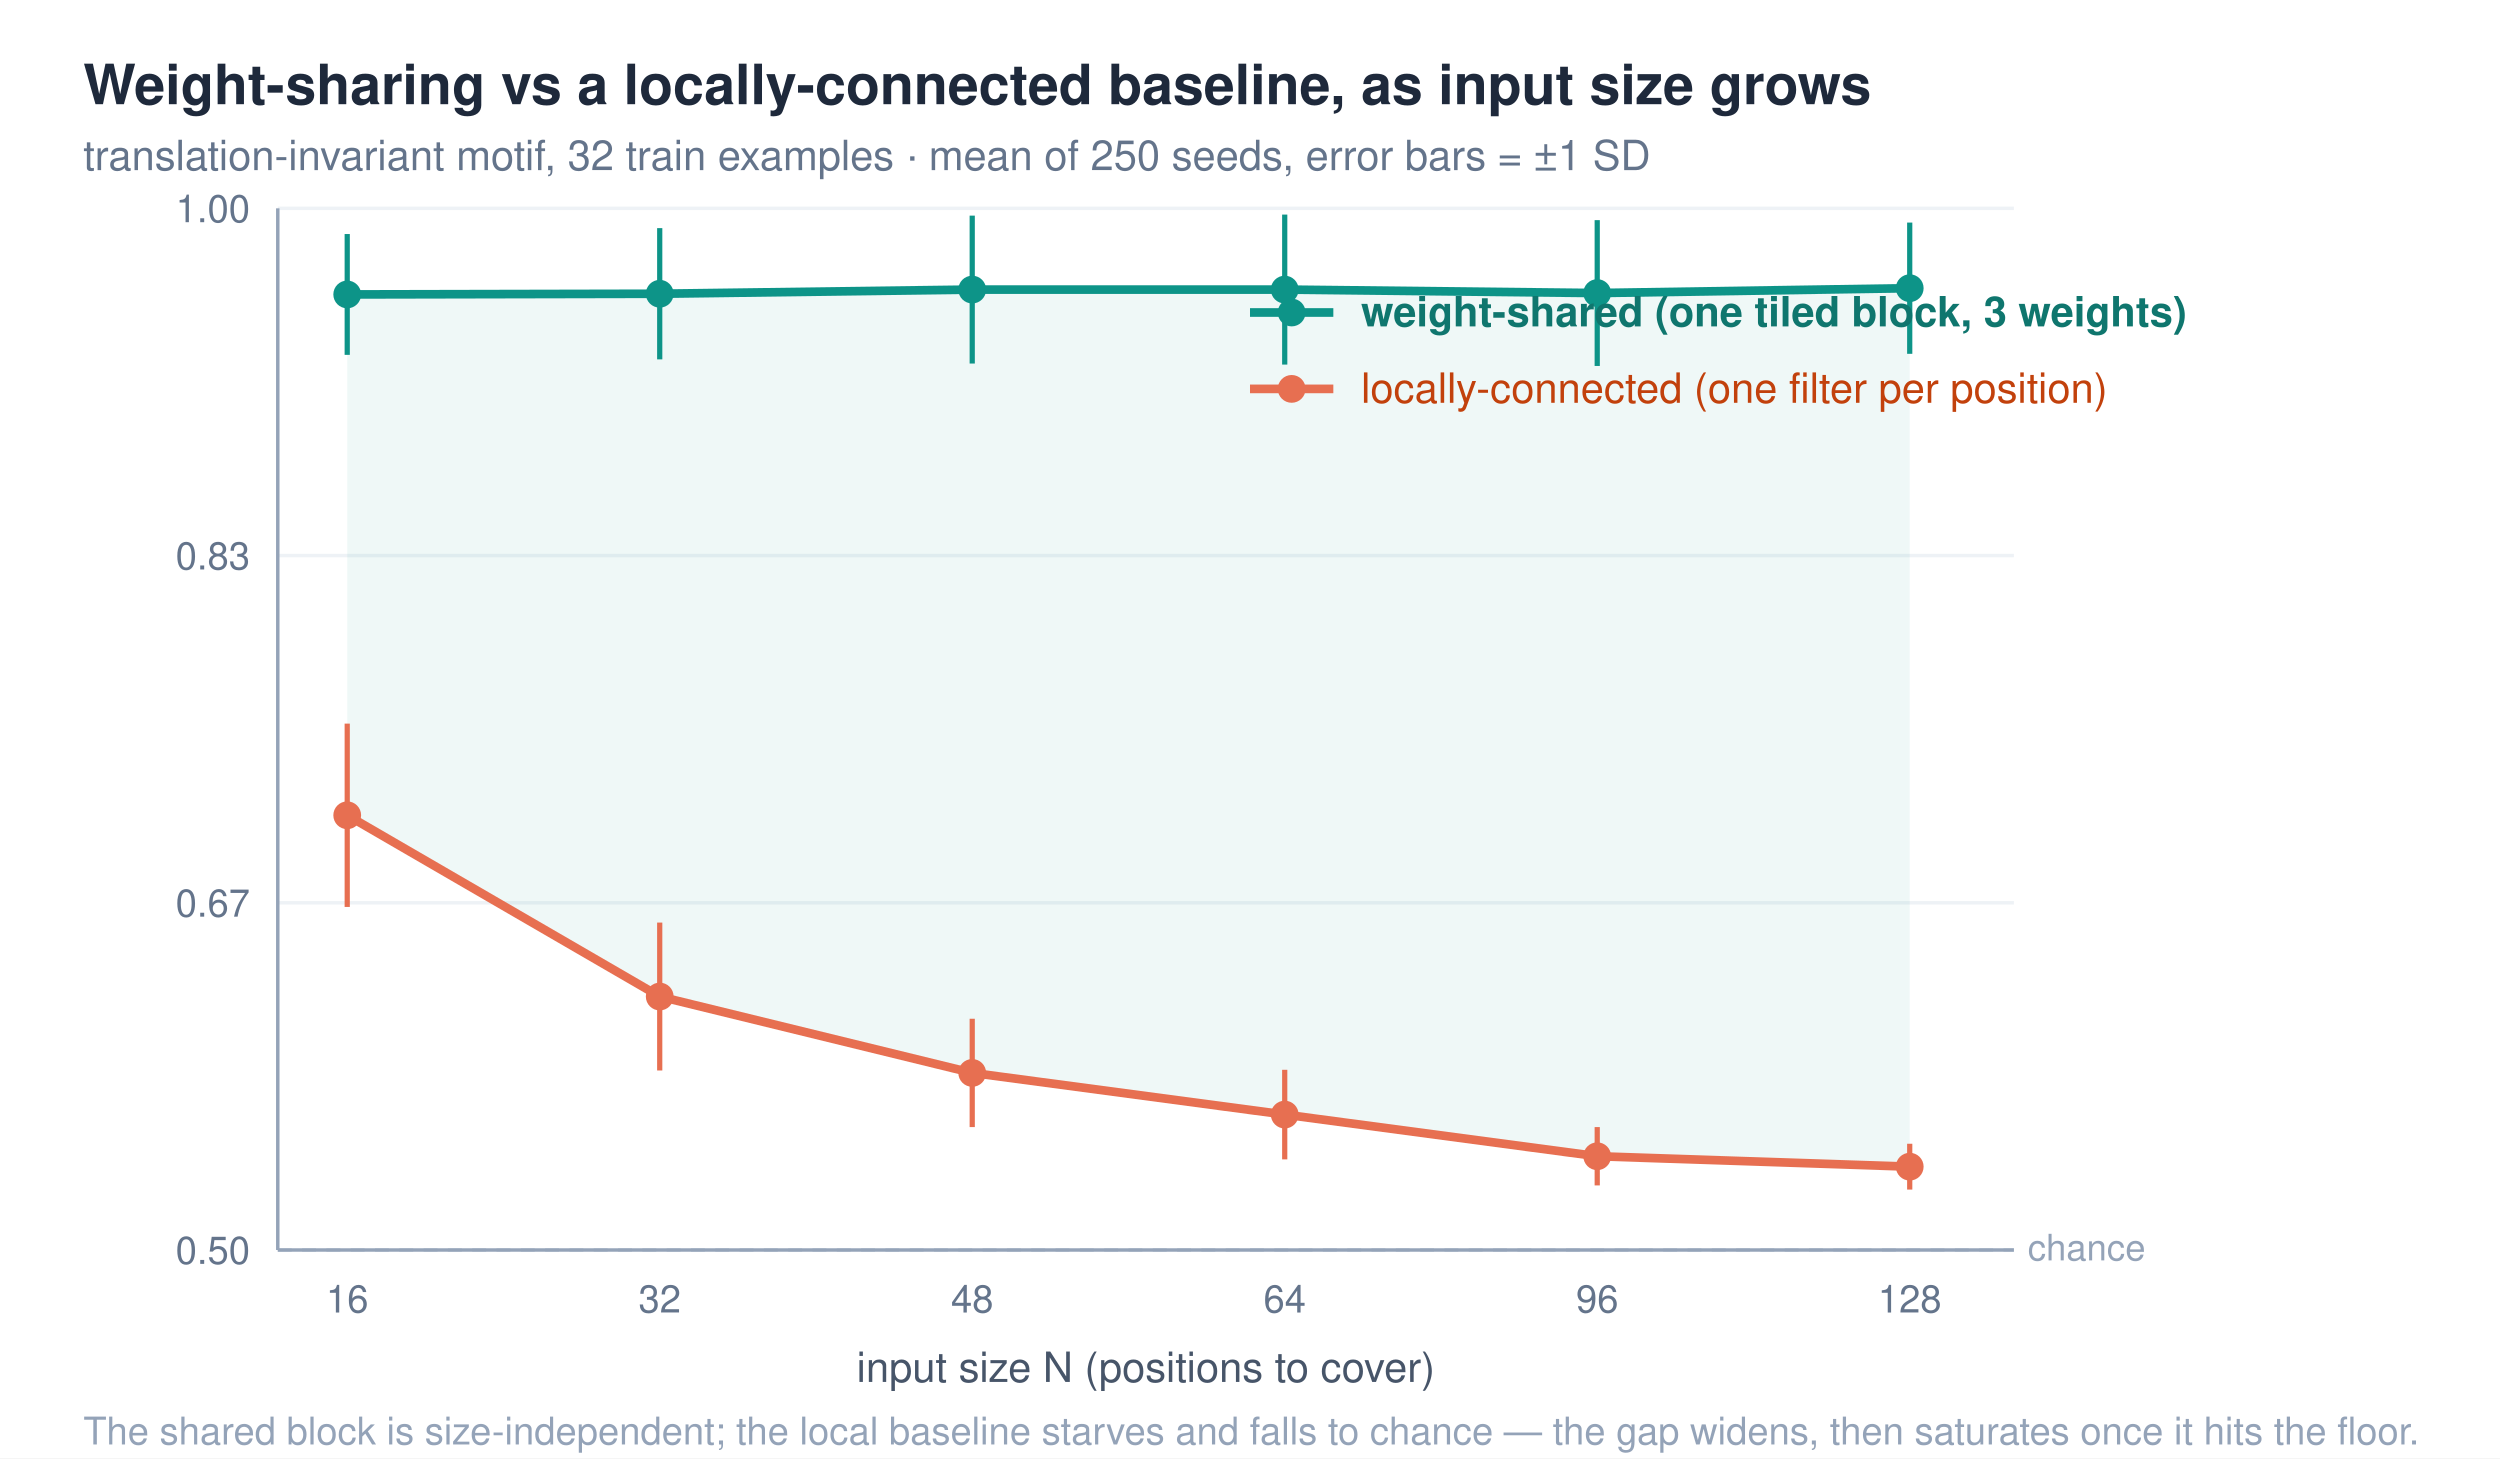
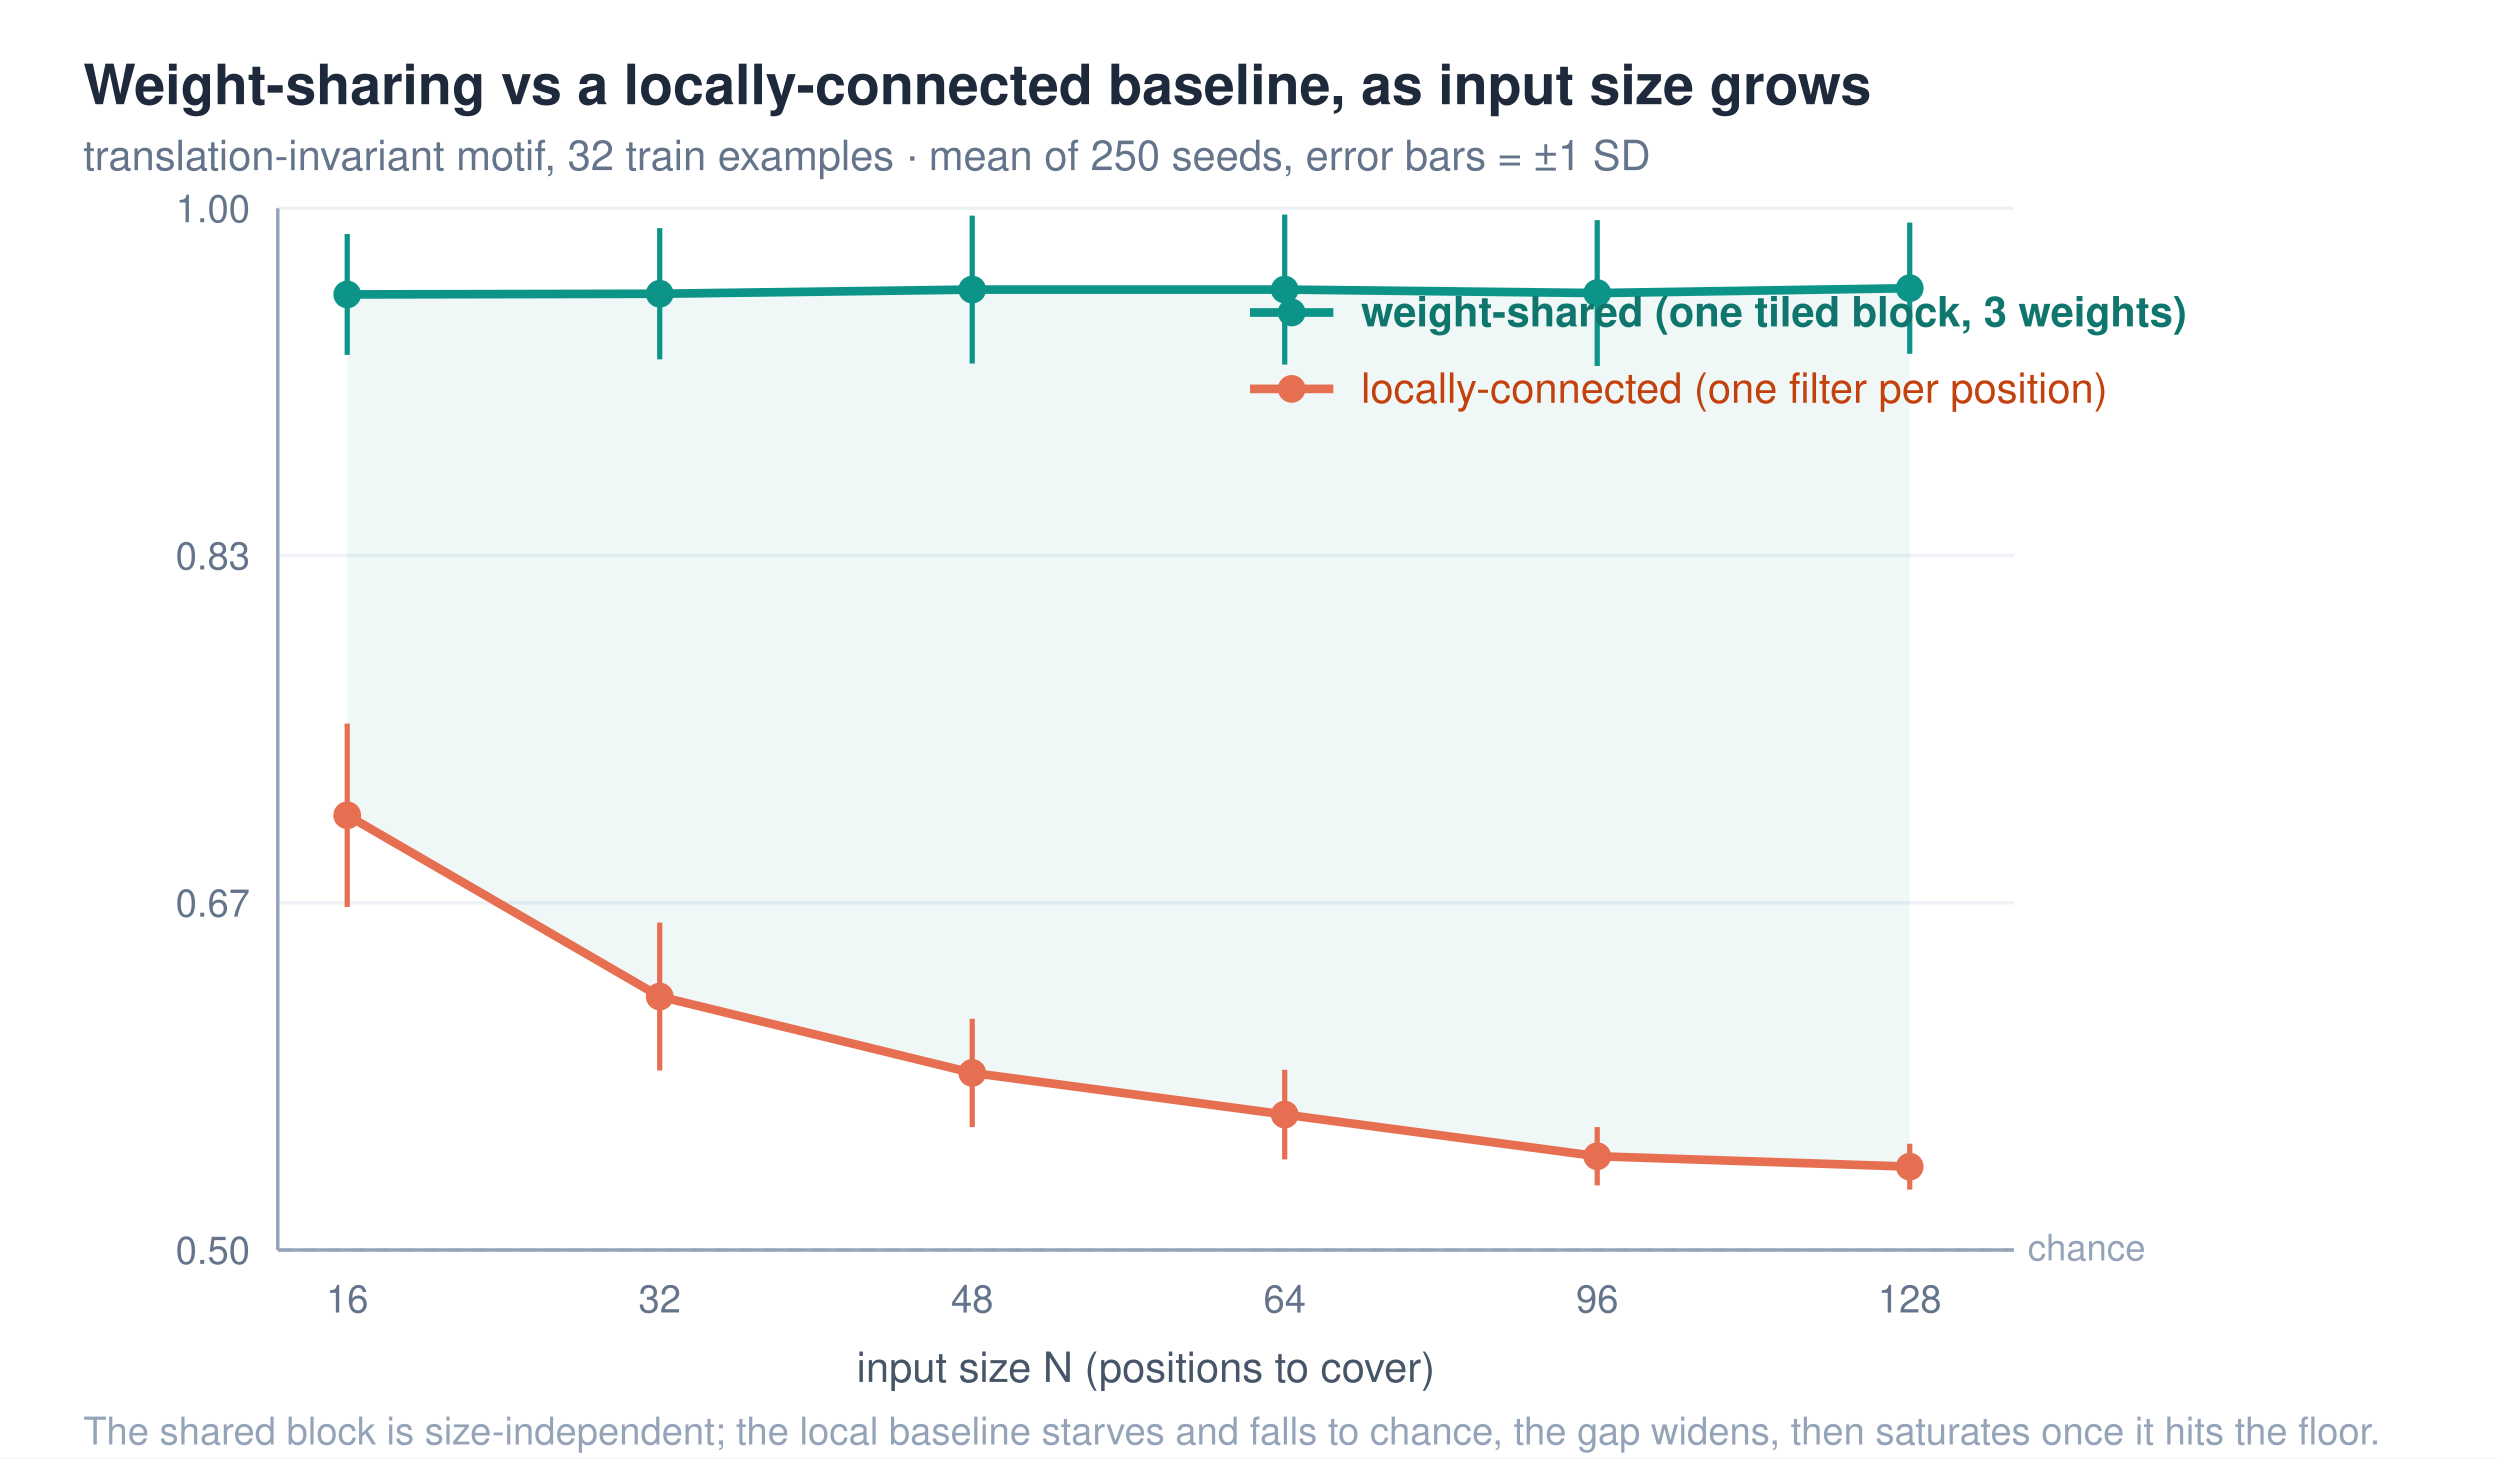
<svg xmlns="http://www.w3.org/2000/svg" viewBox="0 0 720 420" font-family="Segoe UI, Helvetica, Arial, sans-serif">
  <rect x="0" y="0" width="720" height="420" fill="#ffffff" />
  <text x="24" y="30" font-size="16" font-weight="600" fill="#1e293b">Weight-sharing vs a locally-connected baseline, as input size grows</text>
  <text x="24" y="49" font-size="12" fill="#64748b">translation-invariant motif, 32 train examples · mean of 250 seeds, error bars = ±1 SD</text>
  <g stroke="#eef2f6">
    <line x1="80" y1="60" x2="580" y2="60" />
    <line x1="80" y1="160" x2="580" y2="160" />
    <line x1="80" y1="260" x2="580" y2="260" />
  </g>
  <g font-size="11" fill="#64748b" text-anchor="end">
    <text x="72" y="64">1.00</text>
    <text x="72" y="164">0.83</text>
    <text x="72" y="264">0.67</text>
    <text x="72" y="364">0.50</text>
  </g>
  <line x1="80" y1="360" x2="580" y2="360" stroke="#cbd5e1" stroke-width="1" stroke-dasharray="4 3" />
  <text x="584" y="363" font-size="10.5" fill="#94a3b8">chance</text>
  <line x1="80" y1="60" x2="80" y2="360" stroke="#94a3b8" />
  <line x1="80" y1="360" x2="580" y2="360" stroke="#94a3b8" />
  <g font-size="11" fill="#64748b" text-anchor="middle">
    <text x="100" y="378">16</text>
    <text x="190" y="378">32</text>
    <text x="280" y="378">48</text>
    <text x="370" y="378">64</text>
    <text x="460" y="378">96</text>
    <text x="550" y="378">128</text>
    <text x="330" y="398" font-size="12" fill="#475569">input size N (positions to cover)</text>
  </g>
  <polygon points="100,84.8 190,84.6 280,83.4 370,83.4 460,84.4 550,83 550,336 460,333 370,321 280,309 190,287 100,234.8" fill="#0d9488" opacity="0.07" />
  <g stroke="#e76f51" stroke-width="1.5">
    <line x1="100" y1="208.4" x2="100" y2="261.2" />
    <line x1="190" y1="265.7" x2="190" y2="308.3" />
    <line x1="280" y1="293.4" x2="280" y2="324.6" />
    <line x1="370" y1="308.1" x2="370" y2="333.9" />
    <line x1="460" y1="324.6" x2="460" y2="341.4" />
    <line x1="550" y1="329.4" x2="550" y2="342.6" />
  </g>
  <polyline points="100,234.8 190,287 280,309 370,321 460,333 550,336" fill="none" stroke="#e76f51" stroke-width="2.5" />
  <g fill="#e76f51">
    <circle cx="100" cy="234.8" r="4" />
    <circle cx="190" cy="287" r="4" />
    <circle cx="280" cy="309" r="4" />
    <circle cx="370" cy="321" r="4" />
    <circle cx="460" cy="333" r="4" />
    <circle cx="550" cy="336" r="4" />
  </g>
  <g stroke="#0d9488" stroke-width="1.5">
    <line x1="100" y1="67.4" x2="100" y2="102.2" />
    <line x1="190" y1="65.7" x2="190" y2="103.5" />
    <line x1="280" y1="62.1" x2="280" y2="104.7" />
    <line x1="370" y1="61.8" x2="370" y2="105" />
    <line x1="460" y1="63.4" x2="460" y2="105.4" />
    <line x1="550" y1="64.1" x2="550" y2="101.9" />
  </g>
  <polyline points="100,84.8 190,84.6 280,83.4 370,83.4 460,84.4 550,83" fill="none" stroke="#0d9488" stroke-width="2.5" />
  <g fill="#0d9488">
    <circle cx="100" cy="84.8" r="4" />
    <circle cx="190" cy="84.6" r="4" />
    <circle cx="280" cy="83.4" r="4" />
    <circle cx="370" cy="83.4" r="4" />
    <circle cx="460" cy="84.4" r="4" />
    <circle cx="550" cy="83" r="4" />
  </g>
  <g font-size="12">
    <line x1="360" y1="90" x2="384" y2="90" stroke="#0d9488" stroke-width="2.5" />
    <circle cx="372" cy="90" r="4" fill="#0d9488" />
    <text x="392" y="94" fill="#0f766e" font-weight="600">weight-shared (one tiled block, 3 weights)</text>
    <line x1="360" y1="112" x2="384" y2="112" stroke="#e76f51" stroke-width="2.5" />
    <circle cx="372" cy="112" r="4" fill="#e76f51" />
    <text x="392" y="116" fill="#c2410c">locally-connected (one filter per position)</text>
  </g>
-   <text x="24" y="416" font-size="11" fill="#94a3b8">The shared block is size-independent; the local baseline starves and falls to chance — the gap widens, then saturates once it hits the floor.</text>
+   <text x="24" y="416" font-size="11" fill="#94a3b8">The shared block is size-independent; the local baseline starves and falls to chance, the gap widens, then saturates once it hits the floor.</text>
</svg>
